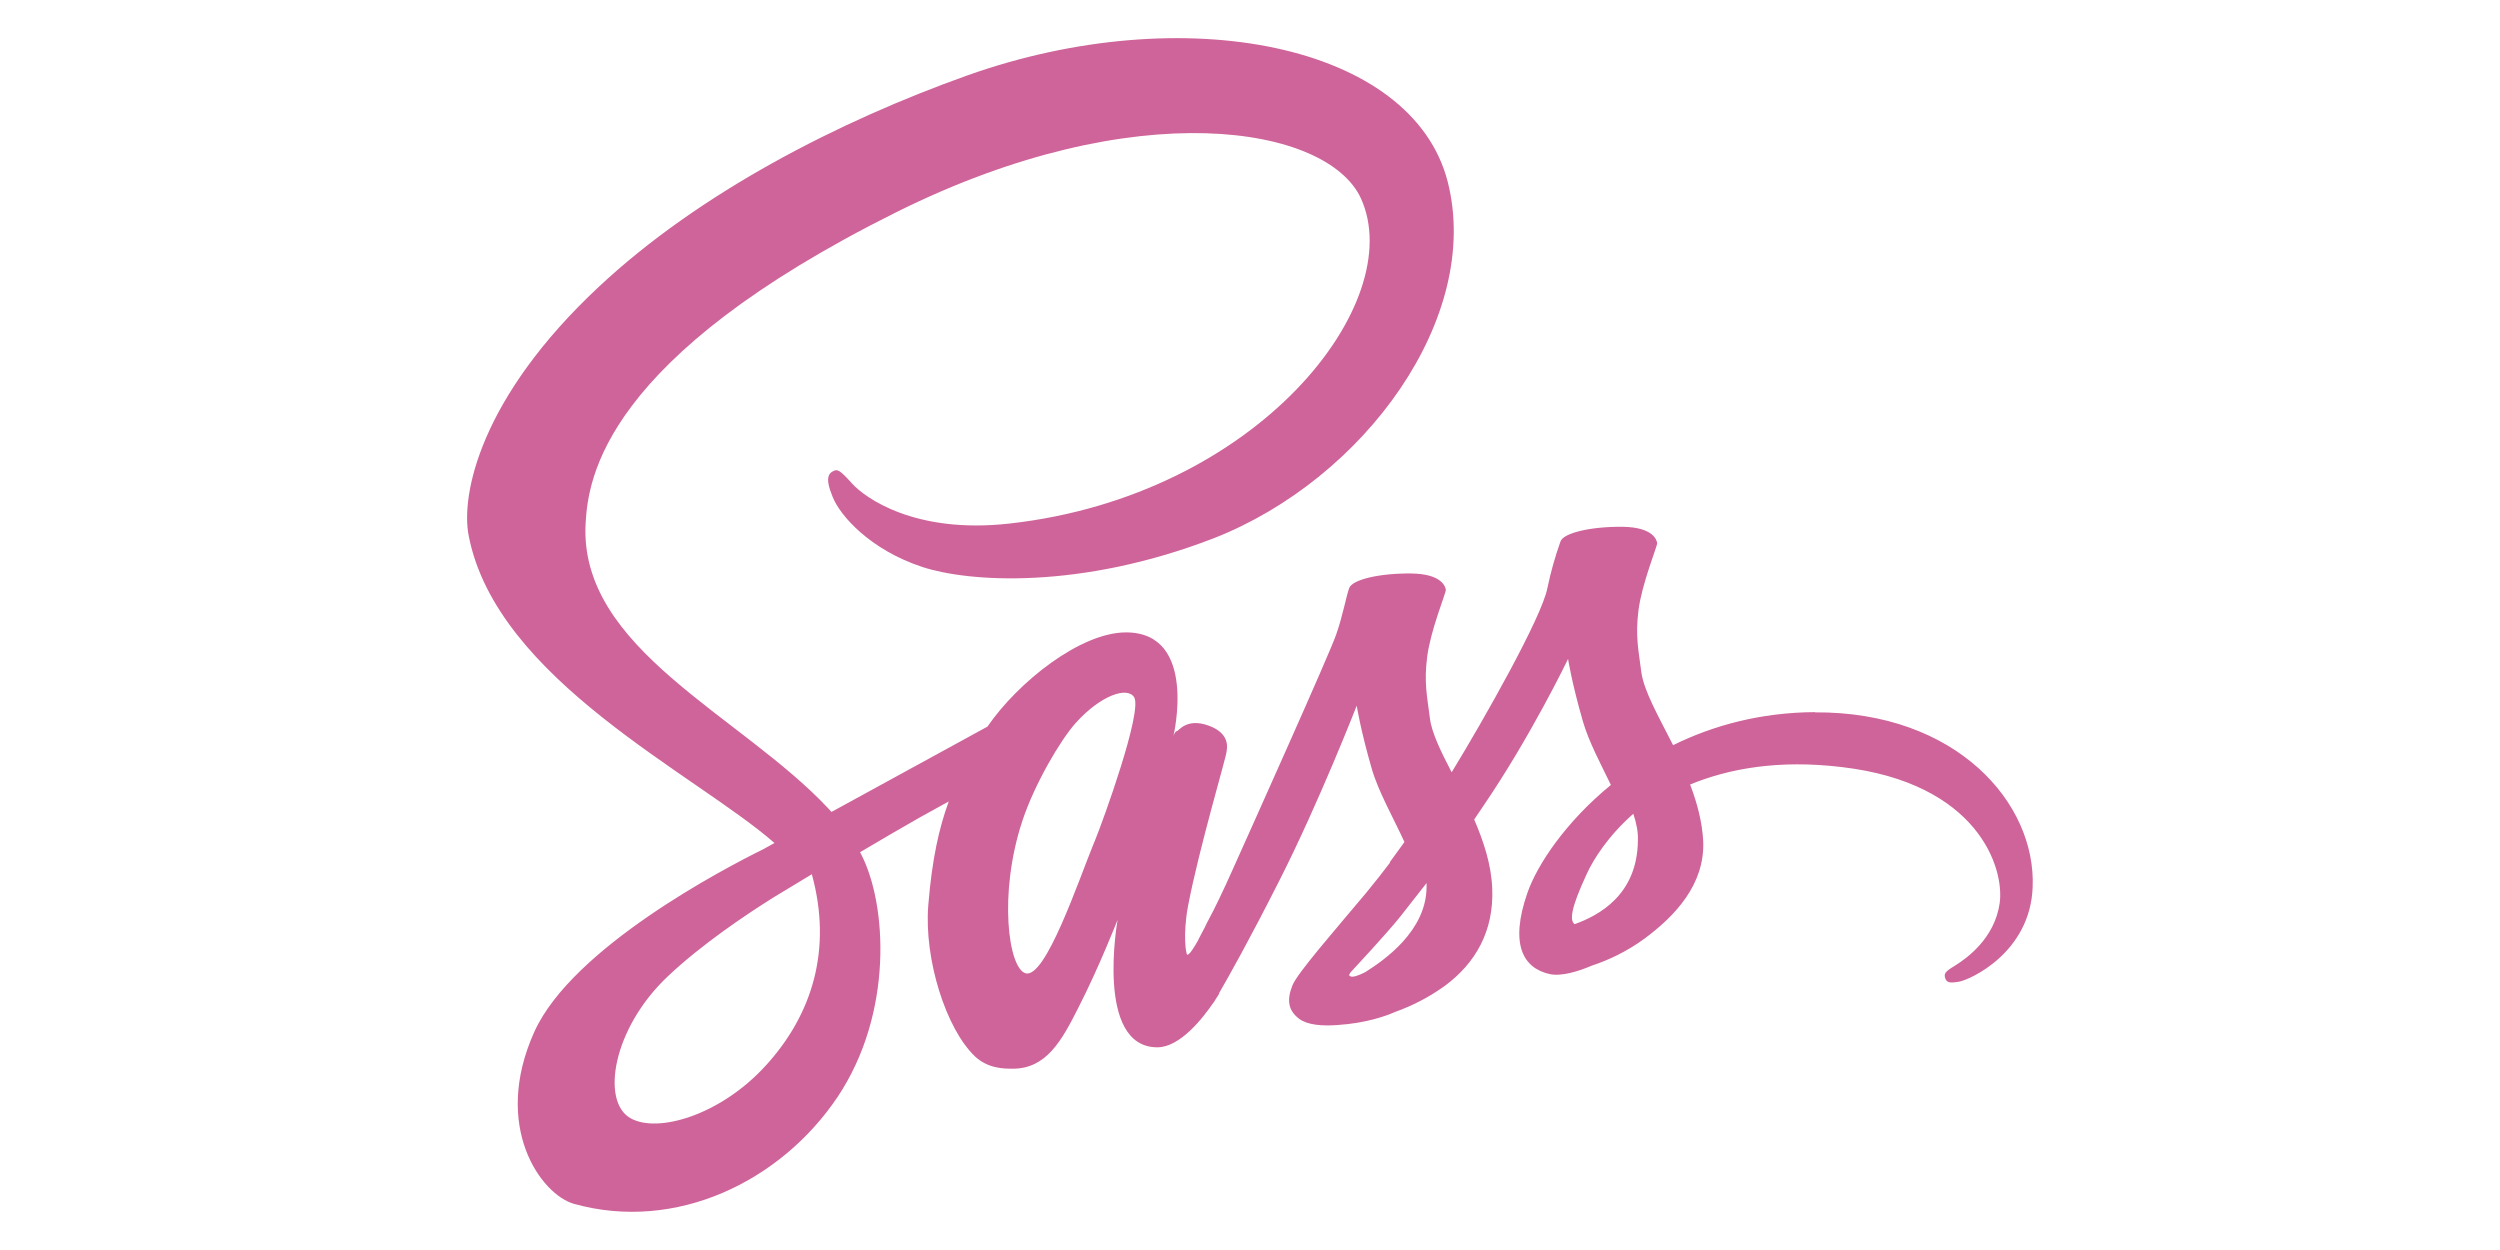
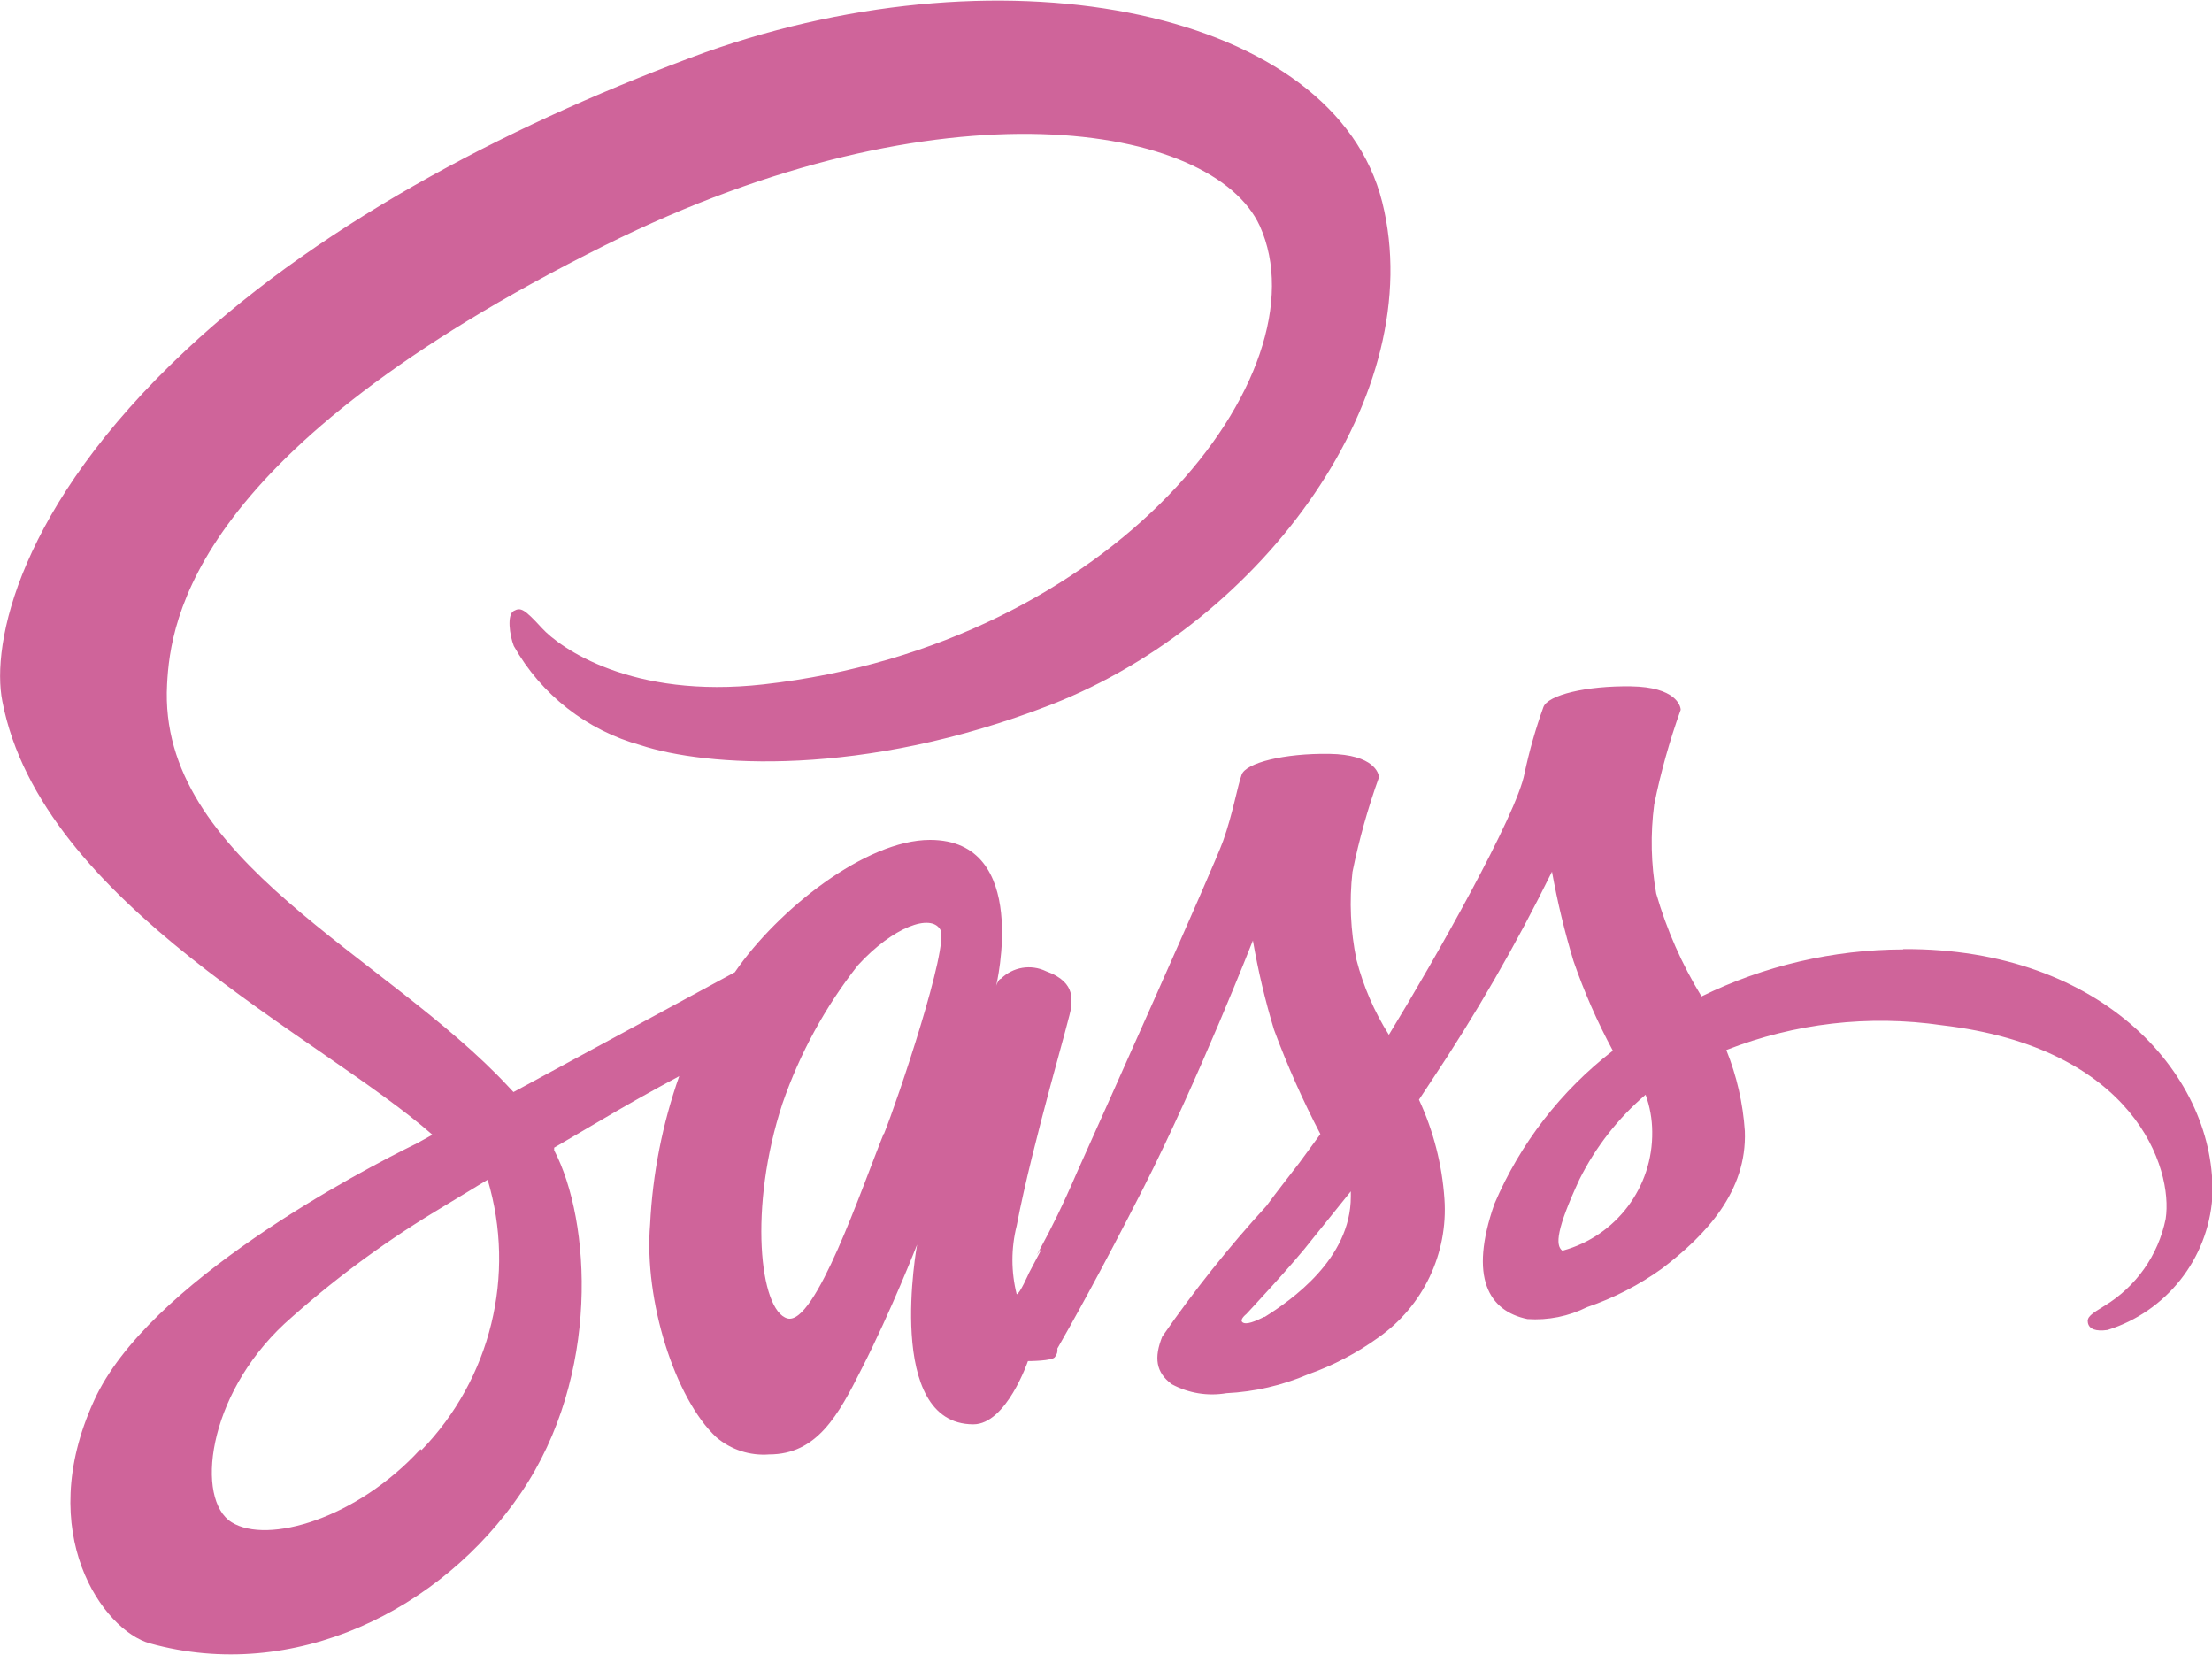
- <svg xmlns="http://www.w3.org/2000/svg" width="120" height="60">
-   <path d="M87.12 34.182c-2.628.015-4.903.646-6.812 1.586-.705-1.395-1.41-2.613-1.527-3.523-.132-1.057-.294-1.703-.132-2.966s.896-3.054.896-3.2c-.015-.132-.16-.778-1.674-.793s-2.82.294-2.966.7a16.86 16.86 0 0 0-.631 2.246c-.264 1.38-3.024 6.27-4.595 8.838-.514-.998-.954-1.88-1.042-2.584-.132-1.057-.294-1.703-.132-2.966s.896-3.054.896-3.2c-.015-.132-.16-.778-1.674-.793s-2.82.294-2.966.7-.308 1.336-.63 2.246c-.308.9-3.978 9.073-4.933 11.2-.484 1.086-.9 1.953-1.22 2.54s-.015.044-.044.103l-.41.778v.015c-.206.367-.426.72-.53.72-.073 0-.22-.984.03-2.334.543-2.833 1.864-7.252 1.85-7.414 0-.073.25-.85-.85-1.248-1.072-.396-1.453.264-1.54.264s-.16.235-.16.235 1.19-4.977-2.276-4.977c-2.173 0-5.168 2.364-6.65 4.522l-7.487 4.096-.16-.176c-4.2-4.478-11.965-7.65-11.642-13.668.117-2.187.88-7.957 14.916-14.945 11.495-5.725 20.7-4.155 22.3-.66 2.276 4.99-4.918 14.27-16.868 15.606-4.55.514-6.944-1.248-7.546-1.908-.63-.7-.72-.72-.954-.587-.382.206-.147.822 0 1.19.352.925 1.82 2.57 4.316 3.39 2.187.72 7.53 1.116 13.99-1.38C65.496 23 71.148 15.23 69.49 8.725 67.8 2.104 56.82-.068 46.44 3.617 40.26 5.82 33.566 9.254 28.75 13.76c-5.725 5.344-6.636 10.012-6.254 11.95 1.336 6.915 10.864 11.422 14.68 14.754l-.53.294c-1.908.94-9.175 4.742-10.996 8.764-2.055 4.55.323 7.825 1.908 8.265 4.903 1.365 9.924-1.086 12.64-5.124 2.7-4.037 2.378-9.278 1.13-11.67l-.044-.088 1.497-.88a89.3 89.3 0 0 1 2.76-1.556c-.47 1.277-.807 2.79-.984 4.99-.206 2.584.85 5.93 2.246 7.252.617.573 1.35.587 1.806.587 1.615 0 2.35-1.336 3.156-2.936.998-1.953 1.88-4.213 1.88-4.213s-1.1 6.122 1.908 6.122c1.1 0 2.202-1.424 2.7-2.158v.015s.03-.044.088-.147c.117-.176.176-.28.176-.28v-.03c.44-.763 1.424-2.5 2.892-5.403 1.894-3.73 3.714-8.397 3.714-8.397s.176 1.145.72 3.024c.323 1.116 1.028 2.334 1.57 3.523l-.705.97.015.015c-.352.47-.75.97-1.16 1.468-1.497 1.79-3.288 3.832-3.523 4.42-.28.7-.22 1.204.323 1.615.396.294 1.1.352 1.85.294 1.35-.088 2.3-.426 2.76-.63a9.56 9.56 0 0 0 2.378-1.248c1.468-1.086 2.364-2.628 2.276-4.683-.044-1.13-.41-2.246-.866-3.303l.396-.587c2.32-3.39 4.11-7.12 4.11-7.12s.176 1.145.72 3.024c.28.954.837 1.997 1.336 3.024-2.173 1.776-3.538 3.832-4.008 5.182-.866 2.496-.19 3.626 1.086 3.9.573.117 1.395-.147 2.01-.41.763-.25 1.688-.675 2.54-1.307 1.468-1.086 2.877-2.598 2.804-4.64-.044-.94-.294-1.864-.63-2.745 1.85-.763 4.243-1.204 7.282-.837 6.533.763 7.825 4.845 7.575 6.548s-1.615 2.643-2.07 2.936c-.455.28-.602.382-.558.587.06.308.264.294.66.235.543-.088 3.435-1.395 3.553-4.536.176-4.037-3.656-8.44-10.453-8.397zM36.737 51.167c-2.158 2.364-5.197 3.26-6.49 2.496-1.395-.807-.85-4.287 1.806-6.797 1.615-1.527 3.714-2.936 5.094-3.802l1.336-.807c.088-.06.147-.088.147-.088.103-.06.22-.132.338-.206.984 3.582.044 6.724-2.23 9.205zm15.782-10.732c-.75 1.835-2.334 6.548-3.288 6.283-.822-.22-1.32-3.788-.16-7.31.587-1.776 1.835-3.9 2.57-4.713 1.19-1.32 2.48-1.762 2.804-1.218.382.705-1.453 5.814-1.923 6.96zM65.54 46.66c-.323.16-.617.28-.75.19-.103-.06.132-.28.132-.28s1.63-1.747 2.276-2.554l1.277-1.63v.176c0 2.114-2.026 3.523-2.936 4.096zm10.042-2.3c-.235-.176-.206-.72.587-2.422.308-.675 1.013-1.806 2.23-2.877.147.44.235.866.22 1.263-.015 2.643-1.894 3.626-3.04 4.037z" fill="#cf649a" />
+ <svg xmlns="http://www.w3.org/2000/svg" id="Layer_1" data-name="Layer 1" viewBox="0 0 66.86 50">
+   <defs>
+     <style>.cls-1{fill:#cf649a;}</style>
+   </defs>
+   <path class="cls-1" d="M57.52,28.69a13.92,13.92,0,0,0-6.09,1.42A12.72,12.72,0,0,1,50.06,27,8.79,8.79,0,0,1,50,24.31a20.48,20.48,0,0,1,.8-2.86c0-.12-.15-.69-1.5-.71s-2.52.26-2.65.63a15.23,15.23,0,0,0-.57,2c-.23,1.24-2.7,5.61-4.1,7.9A8,8,0,0,1,41,29a8.46,8.46,0,0,1-.12-2.65,20.48,20.48,0,0,1,.8-2.86c0-.11-.14-.69-1.5-.71s-2.52.27-2.65.63-.27,1.19-.56,2-3.56,8.11-4.41,10c-.43,1-.8,1.74-1.09,2.27s0,0,0,.09l-.37.7v0s-.28.64-.37.64a4.23,4.23,0,0,1,0-2.07c.48-2.52,1.66-6.44,1.64-6.58s.23-.76-.75-1.11a1.2,1.2,0,0,0-1.37.23c-.07,0-.14.21-.14.21s1.06-4.41-2-4.41c-1.93,0-4.59,2.09-5.9,4L15.52,33l-.14-.15C11.65,28.83,4.76,26,5.05,20.68c.1-1.94.78-7.06,13.24-13.27,10.2-5.08,18.37-3.68,19.79-.58,2,4.43-4.37,12.66-15,13.85-4,.45-6.16-1.11-6.7-1.7s-.64-.63-.85-.52-.13.73,0,1.06a6.33,6.33,0,0,0,3.84,3c1.94.64,6.68,1,12.41-1.23,6.42-2.51,11.44-9.41,10-15.18S30.53-1.69,21.32,1.58c-5.49,2-11.43,5-15.7,9C.54,15.33-.27,19.47.07,21.19c1.18,6.14,9.64,10.14,13,13.1l-.47.26c-1.7.83-8.15,4.21-9.76,7.78-1.83,4,.28,6.94,1.69,7.33,4.35,1.21,8.81-1,11.22-4.55s2.11-8.23,1-10.35l0-.08,1.33-.78c.81-.48,1.63-.94,2.45-1.38A15.82,15.82,0,0,0,19.65,37c-.19,2.29.75,5.26,2,6.43a2.2,2.2,0,0,0,1.6.52c1.44,0,2.09-1.18,2.8-2.6.89-1.74,1.67-3.74,1.67-3.74s-1,5.43,1.7,5.43c1,0,1.65-1.91,1.65-1.91h0s.77,0,.82-.13a.32.32,0,0,0,.07-.25v0c.39-.68,1.27-2.24,2.59-4.83,1.69-3.33,3.32-7.5,3.32-7.5a22.35,22.35,0,0,0,.64,2.7,27.28,27.28,0,0,0,1.4,3.15l-.63.86,0,0c-.32.42-.67.86-1,1.31a37.32,37.32,0,0,0-3.15,3.95c-.25.63-.2,1.08.29,1.44a2.57,2.57,0,0,0,1.65.27,7.15,7.15,0,0,0,2.47-.57,8.41,8.41,0,0,0,2.12-1.11,4.72,4.72,0,0,0,2-4.19,8.53,8.53,0,0,0-.77-3l.35-.53a55.59,55.59,0,0,0,3.67-6.36,24,24,0,0,0,.65,2.7,18.37,18.37,0,0,0,1.19,2.71,11.6,11.6,0,0,0-3.58,4.63c-.78,2.23-.17,3.24,1,3.48a3.5,3.5,0,0,0,1.8-.36,8.63,8.63,0,0,0,2.27-1.17c1.31-1,2.57-2.32,2.5-4.15a8,8,0,0,0-.56-2.45,12.78,12.78,0,0,1,6.51-.75c5.84.68,7,4.33,6.77,5.85a4,4,0,0,1-1.85,2.63c-.41.25-.54.34-.5.52s.23.26.59.21a4.53,4.53,0,0,0,3.17-4c.16-3.61-3.26-7.55-9.34-7.51ZM12.71,43.79C10.79,45.89,8.09,46.68,7,46s-.76-3.8,1.6-6a29.73,29.73,0,0,1,4.52-3.37l1.19-.72.13-.08.3-.18a8.32,8.32,0,0,1-2,8.17Zm14-9.53c-.66,1.63-2.07,5.81-2.91,5.58s-1.18-3.36-.15-6.49a14.3,14.3,0,0,1,2.28-4.18C27,28,28.14,27.6,28.42,28.09s-1.29,5.16-1.7,6.17Zm11.51,5.53c-.28.14-.55.25-.66.17s.11-.25.11-.25,1.45-1.55,2-2.27L40.83,36v.16c0,1.88-1.8,3.13-2.61,3.64Zm9-2c-.21-.16-.18-.64.52-2.15a8.16,8.16,0,0,1,2-2.56,3.32,3.32,0,0,1,.2,1.12,3.67,3.67,0,0,1-2.7,3.59Z" />
</svg>
